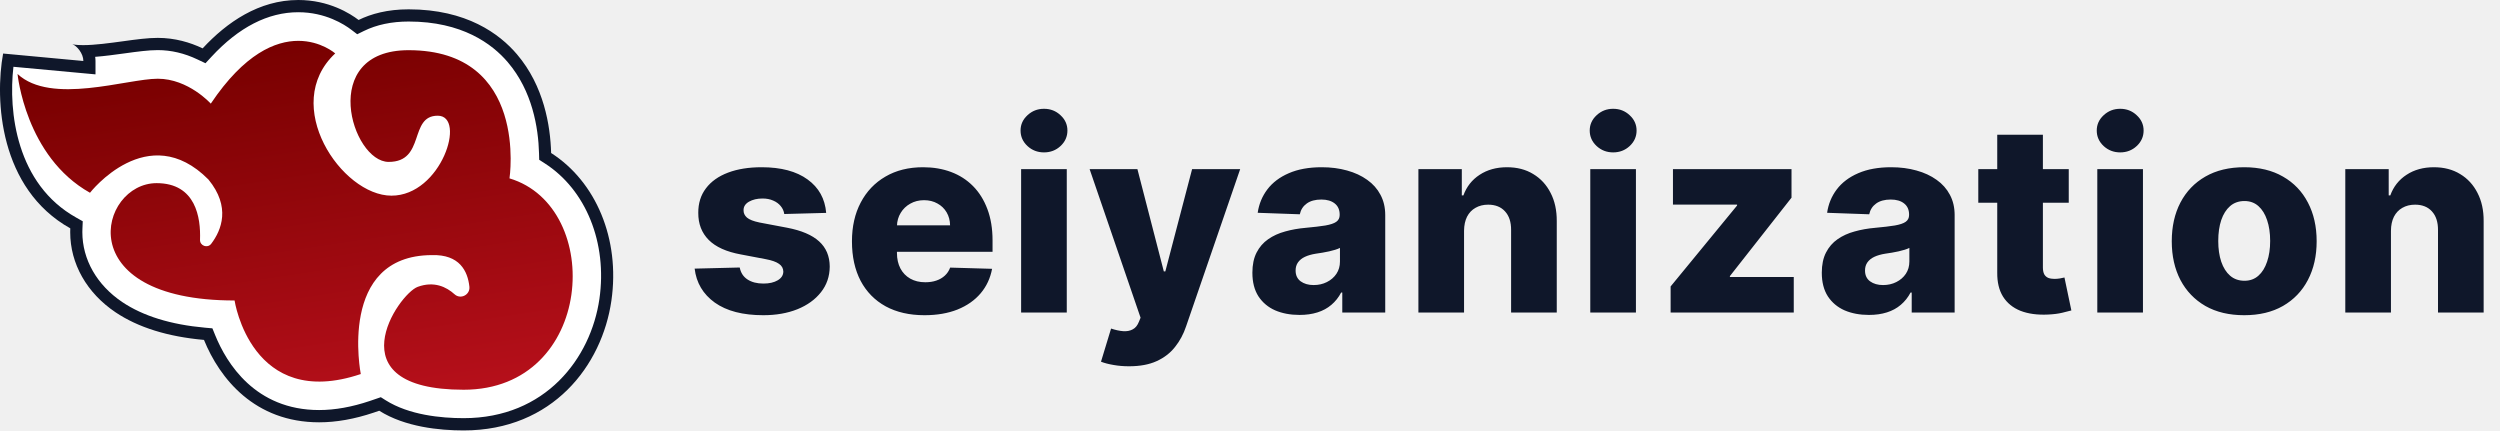
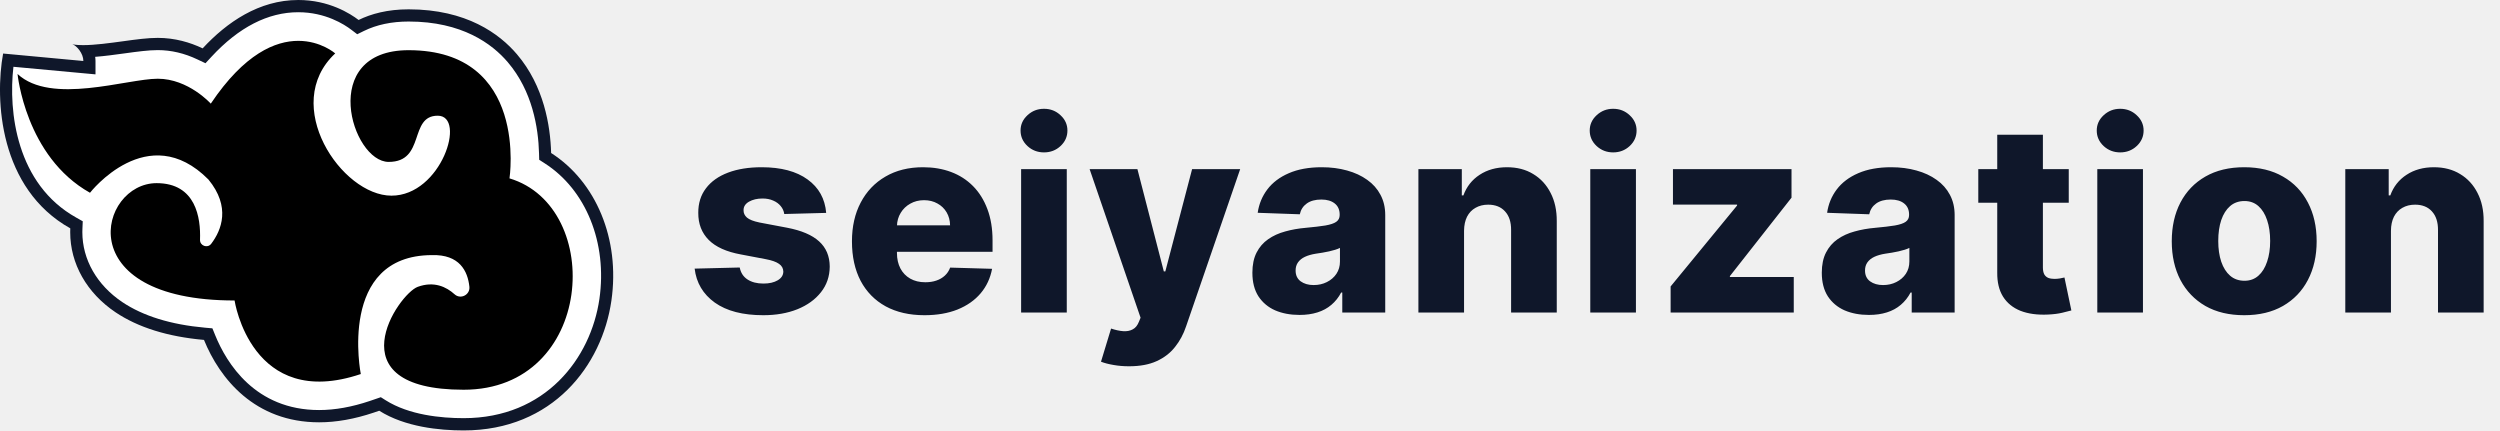
<svg xmlns="http://www.w3.org/2000/svg" width="424" height="73" viewBox="0 0 424 73" fill="none">
  <path d="M140.12 36.106L133.011 36.296C132.937 35.789 132.736 35.34 132.409 34.95C132.082 34.549 131.654 34.237 131.127 34.016C130.609 33.783 130.008 33.667 129.322 33.667C128.424 33.667 127.659 33.847 127.026 34.206C126.403 34.565 126.097 35.05 126.107 35.662C126.097 36.137 126.287 36.549 126.677 36.897C127.079 37.246 127.791 37.526 128.815 37.737L133.502 38.623C135.929 39.088 137.734 39.858 138.917 40.935C140.109 42.012 140.711 43.437 140.722 45.21C140.711 46.878 140.215 48.329 139.233 49.564C138.262 50.799 136.932 51.76 135.243 52.446C133.554 53.121 131.623 53.459 129.448 53.459C125.975 53.459 123.236 52.747 121.231 51.322C119.236 49.886 118.096 47.965 117.811 45.558L125.458 45.368C125.627 46.255 126.065 46.931 126.772 47.395C127.48 47.859 128.382 48.092 129.48 48.092C130.472 48.092 131.28 47.907 131.902 47.538C132.525 47.168 132.842 46.677 132.852 46.065C132.842 45.516 132.599 45.078 132.124 44.751C131.649 44.413 130.905 44.149 129.892 43.959L125.648 43.152C123.21 42.708 121.394 41.89 120.202 40.697C119.009 39.494 118.418 37.964 118.428 36.106C118.418 34.48 118.85 33.092 119.727 31.942C120.603 30.78 121.848 29.894 123.463 29.282C125.078 28.669 126.984 28.363 129.179 28.363C132.472 28.363 135.069 29.055 136.969 30.437C138.869 31.81 139.919 33.699 140.12 36.106ZM156.794 53.459C154.25 53.459 152.054 52.958 150.207 51.955C148.37 50.942 146.956 49.501 145.964 47.633C144.982 45.754 144.491 43.521 144.491 40.935C144.491 38.423 144.987 36.227 145.979 34.348C146.972 32.459 148.37 30.992 150.175 29.947C151.98 28.891 154.107 28.363 156.556 28.363C158.287 28.363 159.871 28.632 161.306 29.171C162.742 29.709 163.982 30.506 165.027 31.562C166.072 32.617 166.885 33.921 167.465 35.472C168.046 37.014 168.336 38.782 168.336 40.777V42.708H147.199V38.212H161.132C161.121 37.388 160.926 36.655 160.546 36.011C160.166 35.367 159.644 34.865 158.979 34.507C158.324 34.137 157.569 33.952 156.714 33.952C155.849 33.952 155.073 34.148 154.387 34.538C153.701 34.918 153.157 35.441 152.756 36.106C152.355 36.76 152.144 37.504 152.123 38.338V42.914C152.123 43.906 152.318 44.777 152.709 45.527C153.099 46.266 153.653 46.841 154.371 47.252C155.089 47.664 155.944 47.87 156.936 47.87C157.622 47.87 158.245 47.775 158.804 47.585C159.364 47.395 159.844 47.115 160.245 46.746C160.646 46.376 160.947 45.922 161.148 45.384L168.257 45.59C167.961 47.184 167.312 48.572 166.31 49.754C165.317 50.926 164.014 51.839 162.399 52.493C160.784 53.137 158.915 53.459 156.794 53.459ZM173.182 53V28.68H180.925V53H173.182ZM177.062 25.846C175.974 25.846 175.04 25.487 174.259 24.769C173.478 24.041 173.087 23.165 173.087 22.141C173.087 21.127 173.478 20.262 174.259 19.544C175.04 18.816 175.974 18.451 177.062 18.451C178.159 18.451 179.093 18.816 179.864 19.544C180.645 20.262 181.036 21.127 181.036 22.141C181.036 23.165 180.645 24.041 179.864 24.769C179.093 25.487 178.159 25.846 177.062 25.846ZM191.479 62.12C190.55 62.12 189.674 62.046 188.851 61.898C188.027 61.761 187.32 61.576 186.729 61.344L188.439 55.723C189.199 55.977 189.885 56.124 190.497 56.167C191.12 56.209 191.653 56.109 192.096 55.866C192.55 55.634 192.899 55.217 193.141 54.615L193.442 53.887L184.797 28.68L192.904 28.68L197.385 46.033H197.638L202.182 28.68H210.336L201.169 55.328C200.726 56.657 200.098 57.829 199.285 58.843C198.483 59.866 197.443 60.669 196.166 61.249C194.899 61.83 193.337 62.12 191.479 62.12ZM220.4 53.412C218.848 53.412 217.471 53.153 216.267 52.636C215.074 52.108 214.13 51.316 213.433 50.261C212.747 49.195 212.404 47.859 212.404 46.255C212.404 44.904 212.641 43.764 213.116 42.835C213.591 41.906 214.246 41.151 215.08 40.571C215.914 39.99 216.874 39.552 217.961 39.257C219.049 38.95 220.21 38.745 221.445 38.639C222.827 38.513 223.941 38.38 224.786 38.243C225.63 38.096 226.242 37.89 226.622 37.626C227.013 37.351 227.208 36.966 227.208 36.47V36.391C227.208 35.578 226.928 34.95 226.369 34.507C225.809 34.063 225.055 33.842 224.105 33.842C223.081 33.842 222.257 34.063 221.635 34.507C221.012 34.95 220.616 35.562 220.447 36.343L213.306 36.09C213.517 34.612 214.061 33.293 214.937 32.132C215.824 30.96 217.038 30.042 218.579 29.377C220.131 28.701 221.994 28.363 224.168 28.363C225.72 28.363 227.15 28.548 228.459 28.917C229.768 29.276 230.908 29.804 231.879 30.501C232.85 31.187 233.599 32.031 234.127 33.034C234.666 34.037 234.935 35.182 234.935 36.47V53H227.651V49.612H227.461C227.029 50.435 226.474 51.132 225.799 51.702C225.134 52.272 224.347 52.699 223.44 52.984C222.542 53.269 221.529 53.412 220.4 53.412ZM222.791 48.345C223.624 48.345 224.374 48.176 225.039 47.838C225.714 47.501 226.253 47.036 226.654 46.445C227.055 45.843 227.256 45.147 227.256 44.355V42.043C227.034 42.159 226.765 42.265 226.448 42.36C226.142 42.455 225.804 42.545 225.435 42.629C225.065 42.714 224.685 42.788 224.295 42.851C223.904 42.914 223.529 42.972 223.171 43.025C222.442 43.141 221.819 43.321 221.302 43.563C220.796 43.806 220.405 44.123 220.131 44.513C219.867 44.893 219.735 45.347 219.735 45.875C219.735 46.677 220.02 47.289 220.59 47.712C221.17 48.134 221.904 48.345 222.791 48.345ZM248.303 39.13V53H240.561V28.68H247.923V33.145H248.192C248.731 31.657 249.649 30.49 250.947 29.646C252.246 28.791 253.792 28.363 255.587 28.363C257.297 28.363 258.78 28.748 260.036 29.519C261.302 30.279 262.284 31.345 262.981 32.717C263.688 34.079 264.036 35.673 264.026 37.499V53H256.283V39.019C256.294 37.668 255.951 36.612 255.254 35.852C254.568 35.092 253.613 34.712 252.388 34.712C251.575 34.712 250.858 34.892 250.235 35.251C249.623 35.599 249.148 36.1 248.81 36.755C248.483 37.409 248.314 38.201 248.303 39.13ZM269.711 53V28.68H277.454V53H269.711ZM273.59 25.846C272.503 25.846 271.569 25.487 270.788 24.769C270.007 24.041 269.616 23.165 269.616 22.141C269.616 21.127 270.007 20.262 270.788 19.544C271.569 18.816 272.503 18.451 273.59 18.451C274.688 18.451 275.622 18.816 276.393 19.544C277.174 20.262 277.564 21.127 277.564 22.141C277.564 23.165 277.174 24.041 276.393 24.769C275.622 25.487 274.688 25.846 273.59 25.846ZM283.337 53V48.583L294.61 34.855V34.697H283.733V28.68L303.841 28.68V33.525L293.391 46.825V46.983H304.221V53H283.337ZM316.972 53.412C315.42 53.412 314.043 53.153 312.839 52.636C311.647 52.108 310.702 51.316 310.005 50.261C309.319 49.195 308.976 47.859 308.976 46.255C308.976 44.904 309.214 43.764 309.689 42.835C310.164 41.906 310.818 41.151 311.652 40.571C312.486 39.99 313.446 39.552 314.534 39.257C315.621 38.95 316.782 38.745 318.017 38.639C319.4 38.513 320.513 38.38 321.358 38.243C322.202 38.096 322.814 37.89 323.194 37.626C323.585 37.351 323.78 36.966 323.78 36.47V36.391C323.78 35.578 323.501 34.95 322.941 34.507C322.382 34.063 321.627 33.842 320.677 33.842C319.653 33.842 318.83 34.063 318.207 34.507C317.584 34.95 317.188 35.562 317.019 36.343L309.879 36.09C310.09 34.612 310.633 33.293 311.509 32.132C312.396 30.96 313.61 30.042 315.151 29.377C316.703 28.701 318.566 28.363 320.74 28.363C322.292 28.363 323.722 28.548 325.031 28.917C326.34 29.276 327.48 29.804 328.451 30.501C329.422 31.187 330.172 32.031 330.7 33.034C331.238 34.037 331.507 35.182 331.507 36.47V53H324.224V49.612H324.034C323.601 50.435 323.047 51.132 322.371 51.702C321.706 52.272 320.92 52.699 320.012 52.984C319.115 53.269 318.101 53.412 316.972 53.412ZM319.363 48.345C320.197 48.345 320.946 48.176 321.611 47.838C322.287 47.501 322.825 47.036 323.226 46.445C323.627 45.843 323.828 45.147 323.828 44.355V42.043C323.606 42.159 323.337 42.265 323.02 42.36C322.714 42.455 322.376 42.545 322.007 42.629C321.638 42.714 321.258 42.788 320.867 42.851C320.476 42.914 320.102 42.972 319.743 43.025C319.014 43.141 318.392 43.321 317.874 43.563C317.368 43.806 316.977 44.123 316.703 44.513C316.439 44.893 316.307 45.347 316.307 45.875C316.307 46.677 316.592 47.289 317.162 47.712C317.743 48.134 318.476 48.345 319.363 48.345ZM350.86 28.68V34.38H335.518V28.68L350.86 28.68ZM338.732 22.853H346.475V45.352C346.475 45.828 346.549 46.213 346.696 46.508C346.855 46.793 347.082 46.999 347.377 47.126C347.673 47.242 348.026 47.3 348.438 47.3C348.734 47.3 349.045 47.274 349.372 47.221C349.71 47.157 349.963 47.105 350.132 47.062L351.304 52.652C350.934 52.757 350.412 52.889 349.736 53.047C349.071 53.206 348.274 53.306 347.345 53.348C345.53 53.433 343.973 53.222 342.675 52.715C341.387 52.198 340.4 51.396 339.714 50.308C339.038 49.221 338.711 47.854 338.732 46.208V22.853ZM355.703 53V28.68H363.445V53H355.703ZM359.582 25.846C358.495 25.846 357.56 25.487 356.779 24.769C355.998 24.041 355.608 23.165 355.608 22.141C355.608 21.127 355.998 20.262 356.779 19.544C357.56 18.816 358.495 18.451 359.582 18.451C360.68 18.451 361.614 18.816 362.384 19.544C363.165 20.262 363.556 21.127 363.556 22.141C363.556 23.165 363.165 24.041 362.384 24.769C361.614 25.487 360.68 25.846 359.582 25.846ZM380.618 53.459C378.063 53.459 375.868 52.937 374.031 51.892C372.205 50.836 370.796 49.369 369.803 47.49C368.822 45.6 368.331 43.41 368.331 40.919C368.331 38.417 368.822 36.227 369.803 34.348C370.796 32.459 372.205 30.992 374.031 29.947C375.868 28.891 378.063 28.363 380.618 28.363C383.172 28.363 385.362 28.891 387.188 29.947C389.025 30.992 390.434 32.459 391.416 34.348C392.408 36.227 392.904 38.417 392.904 40.919C392.904 43.41 392.408 45.6 391.416 47.49C390.434 49.369 389.025 50.836 387.188 51.892C385.362 52.937 383.172 53.459 380.618 53.459ZM380.665 47.617C381.594 47.617 382.38 47.332 383.024 46.762C383.668 46.192 384.159 45.4 384.497 44.387C384.845 43.373 385.019 42.202 385.019 40.872C385.019 39.52 384.845 38.338 384.497 37.325C384.159 36.312 383.668 35.52 383.024 34.95C382.38 34.38 381.594 34.095 380.665 34.095C379.705 34.095 378.892 34.38 378.227 34.95C377.572 35.52 377.071 36.312 376.723 37.325C376.385 38.338 376.216 39.52 376.216 40.872C376.216 42.202 376.385 43.373 376.723 44.387C377.071 45.4 377.572 46.192 378.227 46.762C378.892 47.332 379.705 47.617 380.665 47.617ZM405.505 39.13V53H397.762V28.68H405.125V33.145H405.394C405.932 31.657 406.851 30.49 408.149 29.646C409.447 28.791 410.994 28.363 412.788 28.363C414.498 28.363 415.981 28.748 417.237 29.519C418.504 30.279 419.486 31.345 420.182 32.717C420.89 34.079 421.238 35.673 421.227 37.499V53L413.485 53V39.019C413.495 37.668 413.152 36.612 412.456 35.852C411.77 35.092 410.814 34.712 409.59 34.712C408.777 34.712 408.059 34.892 407.436 35.251C406.824 35.599 406.349 36.1 406.011 36.755C405.684 37.409 405.515 38.201 405.505 39.13Z" fill="#0F172A" />
  <g clipPath="url(#clip0_101_579)">
    <path d="M7.281 10.338C7.281 10.338 4.303 26.56 15.263 32.693C15.263 32.693 25.07 20.088 35.351 30.446C39.16 35.086 37.581 39.02 35.824 41.344C35.2 42.167 33.882 41.69 33.923 40.659C34.06 36.953 33.237 31.061 26.559 31.061C16.821 31.061 11.55 50.962 39.784 50.962C39.784 50.962 42.591 69.702 61.189 63.437C61.189 63.437 57.202 43.335 73.227 43.266C77.948 43.121 79.328 45.984 79.609 48.625C79.753 49.994 78.127 50.838 77.104 49.918C75.691 48.639 73.604 47.643 70.852 48.646C67.544 49.849 56.447 66.099 78.635 66.099C100.822 66.099 102.579 35.093 86.41 30.252C86.41 30.252 89.725 8.512 69.301 8.512C53.88 8.512 59.631 27.459 65.918 27.459C72.204 27.459 69.301 19.624 74.236 19.624C79.17 19.624 74.846 33.184 66.391 33.184C57.936 33.184 47.519 17.785 56.852 9.058C56.852 9.058 47.182 0.539 35.749 17.578C35.749 17.578 31.96 13.352 26.751 13.352C21.543 13.352 7.275 17.578 7.275 10.351L7.281 10.338Z" fill="#ED0000" />
    <path d="M78.635 71.963C74.654 71.963 69.034 71.41 64.861 68.775L64.449 68.512L63.029 68.996C59.913 70.047 56.914 70.58 54.121 70.58C42.666 70.58 37.56 62.227 35.536 57.248L35.296 56.66L34.671 56.605C28.707 56.072 23.821 54.551 20.156 52.096C15.558 49.012 12.923 44.373 12.923 39.373C12.923 39.173 12.923 38.965 12.936 38.765L12.964 38.129L12.408 37.817C1.338 31.622 0.233 17.979 1.386 10.206L15.167 11.479V10.345C15.167 9.778 15.016 9.204 14.769 8.685C16.697 8.623 18.969 8.312 20.994 8.035C23.21 7.731 25.118 7.468 26.758 7.468C29.174 7.468 31.583 8.035 33.93 9.148L34.609 9.473L35.124 8.92C39.962 3.699 45.164 1.051 50.593 1.051C55.514 1.051 58.952 3.271 60.201 4.225L60.702 4.612L61.272 4.336C63.571 3.209 66.275 2.635 69.301 2.635C78.731 2.635 84.077 6.59 86.904 9.902C91.262 15.019 92.326 21.477 92.45 25.993L92.463 26.546L92.923 26.843C100.273 31.546 104.103 40.984 102.675 50.873C101.159 61.376 93.136 71.977 78.635 71.977V71.963Z" fill="white" />
    <path d="M50.593 2.074C55.198 2.074 58.41 4.149 59.577 5.041L60.585 5.808L61.725 5.248C63.88 4.19 66.433 3.651 69.308 3.651C78.347 3.651 83.446 7.406 86.129 10.559C90.288 15.441 91.304 21.65 91.42 26L91.448 27.099L92.374 27.694C99.388 32.182 103.032 41.212 101.66 50.7C100.205 60.761 92.525 70.919 78.642 70.919C74.798 70.919 69.384 70.393 65.417 67.89L64.587 67.364L63.66 67.683L62.713 68.007C59.693 69.024 56.804 69.543 54.127 69.543C43.277 69.543 38.425 61.59 36.497 56.854L36.023 55.685L34.774 55.575C28.982 55.056 24.26 53.597 20.739 51.232C16.436 48.342 13.966 44.02 13.966 39.373C13.966 39.186 13.966 38.993 13.98 38.806L14.034 37.527L12.93 36.904C2.773 31.234 1.393 18.933 2.278 11.326L13.952 12.405L16.196 12.613V10.338C16.196 10.103 16.176 9.867 16.141 9.639C17.775 9.515 19.532 9.273 21.138 9.052C23.306 8.754 25.187 8.498 26.758 8.498C29.016 8.498 31.288 9.031 33.491 10.082L34.85 10.725L35.872 9.619C40.505 4.612 45.46 2.074 50.586 2.074M50.593 0C43.922 0 38.473 3.776 34.369 8.201C32.242 7.191 29.668 6.424 26.758 6.424C25.049 6.424 23.107 6.687 20.863 6.998C18.626 7.302 16.087 7.655 14.089 7.655C12.765 7.655 12.284 7.503 12.264 7.496C13.019 7.752 14.137 9.058 14.137 10.345L0.528 9.079C-0.906 16.921 -0.13 31.981 11.921 38.73C11.914 38.944 11.907 39.159 11.907 39.38C11.907 44.732 14.714 49.683 19.6 52.968C23.423 55.533 28.447 57.103 34.596 57.649C37.258 64.197 43.188 71.624 54.127 71.624C57.03 71.624 60.139 71.071 63.365 69.985L64.319 69.66C68.711 72.433 74.558 73 78.635 73C93.754 73 102.113 61.957 103.691 51.004C105.208 40.5 101.042 30.792 93.472 25.951C93.342 21.311 92.251 14.576 87.68 9.211C84.715 5.732 79.122 1.583 69.301 1.583C65.726 1.583 62.946 2.344 60.819 3.388C59.391 2.296 55.775 0 50.593 0Z" fill="#0F172A" />
    <path d="M2.972 12.523C2.972 12.523 4.303 26.56 15.263 32.693C15.263 32.693 25.07 20.088 35.351 30.446C39.16 35.086 37.581 39.02 35.824 41.344C35.2 42.167 33.882 41.69 33.923 40.659C34.06 36.953 33.237 31.061 26.559 31.061C16.821 31.061 11.55 50.962 39.784 50.962C39.784 50.962 42.591 69.702 61.19 63.437C61.19 63.437 57.202 43.335 73.227 43.266C77.949 43.121 79.328 45.984 79.609 48.625C79.754 49.994 78.127 50.838 77.105 49.918C75.691 48.639 73.604 47.643 70.852 48.646C67.544 49.849 56.447 66.099 78.635 66.099C100.823 66.099 102.579 35.093 86.41 30.252C86.41 30.252 89.725 8.512 69.301 8.512C53.88 8.512 59.632 27.459 65.918 27.459C72.204 27.459 69.301 19.624 74.236 19.624C79.17 19.624 74.847 33.184 66.391 33.184C57.937 33.184 47.519 17.785 56.852 9.058C56.852 9.058 47.182 0.539 35.749 17.578C35.749 17.578 31.96 13.352 26.752 13.352C21.543 13.352 8.647 17.847 2.965 12.537L2.972 12.523Z" fill="url(#paint0_linear_101_579)" />
  </g>
  <defs>
    <linearGradient id="paint0_linear_101_579" x1="50.047" y1="6.929" x2="61.118" y2="80.315" gradientUnits="userSpaceOnUse">
-       <stop stop-color="#780000" />
-       <stop offset="1" stop-color="#C1121F" />
+       <stop stopColor="#780000" />
+       <stop offset="1" stopColor="#C1121F" />
    </linearGradient>
    <clipPath id="clip0_101_579">
      <rect width="104" height="73" fill="white" />
    </clipPath>
  </defs>
</svg>
